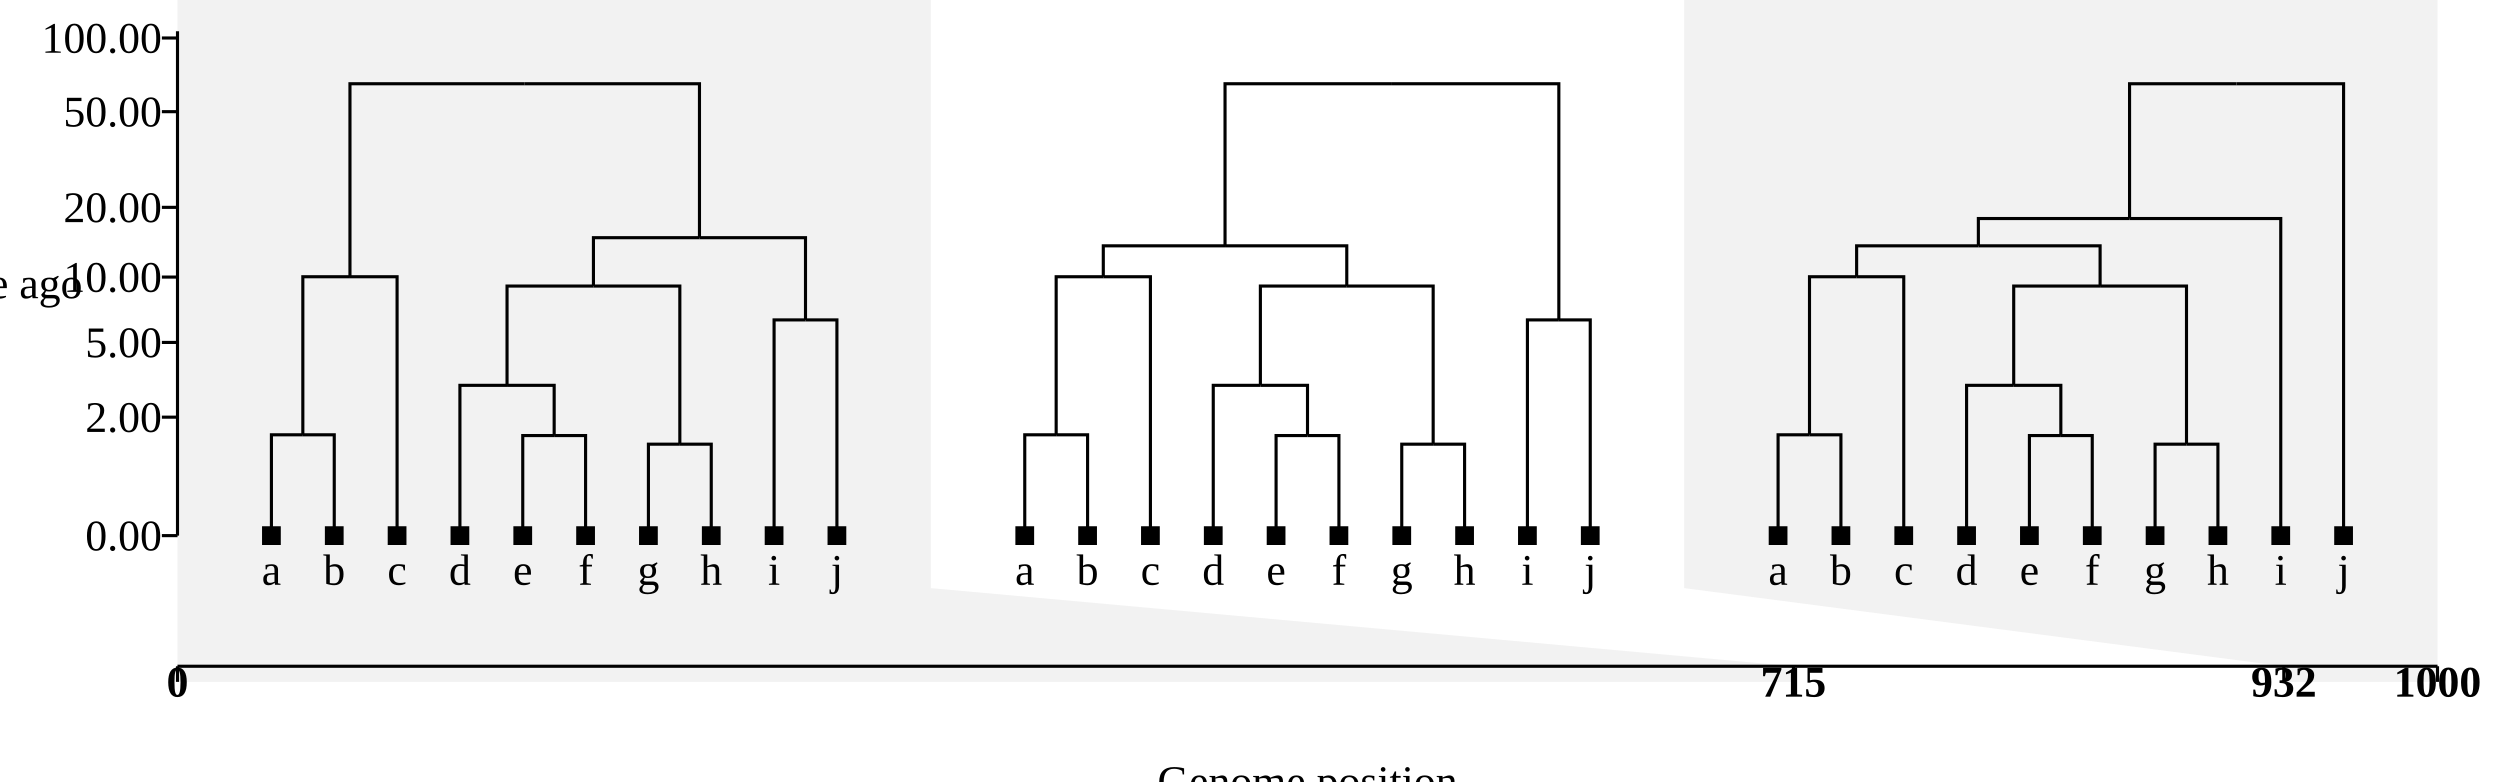
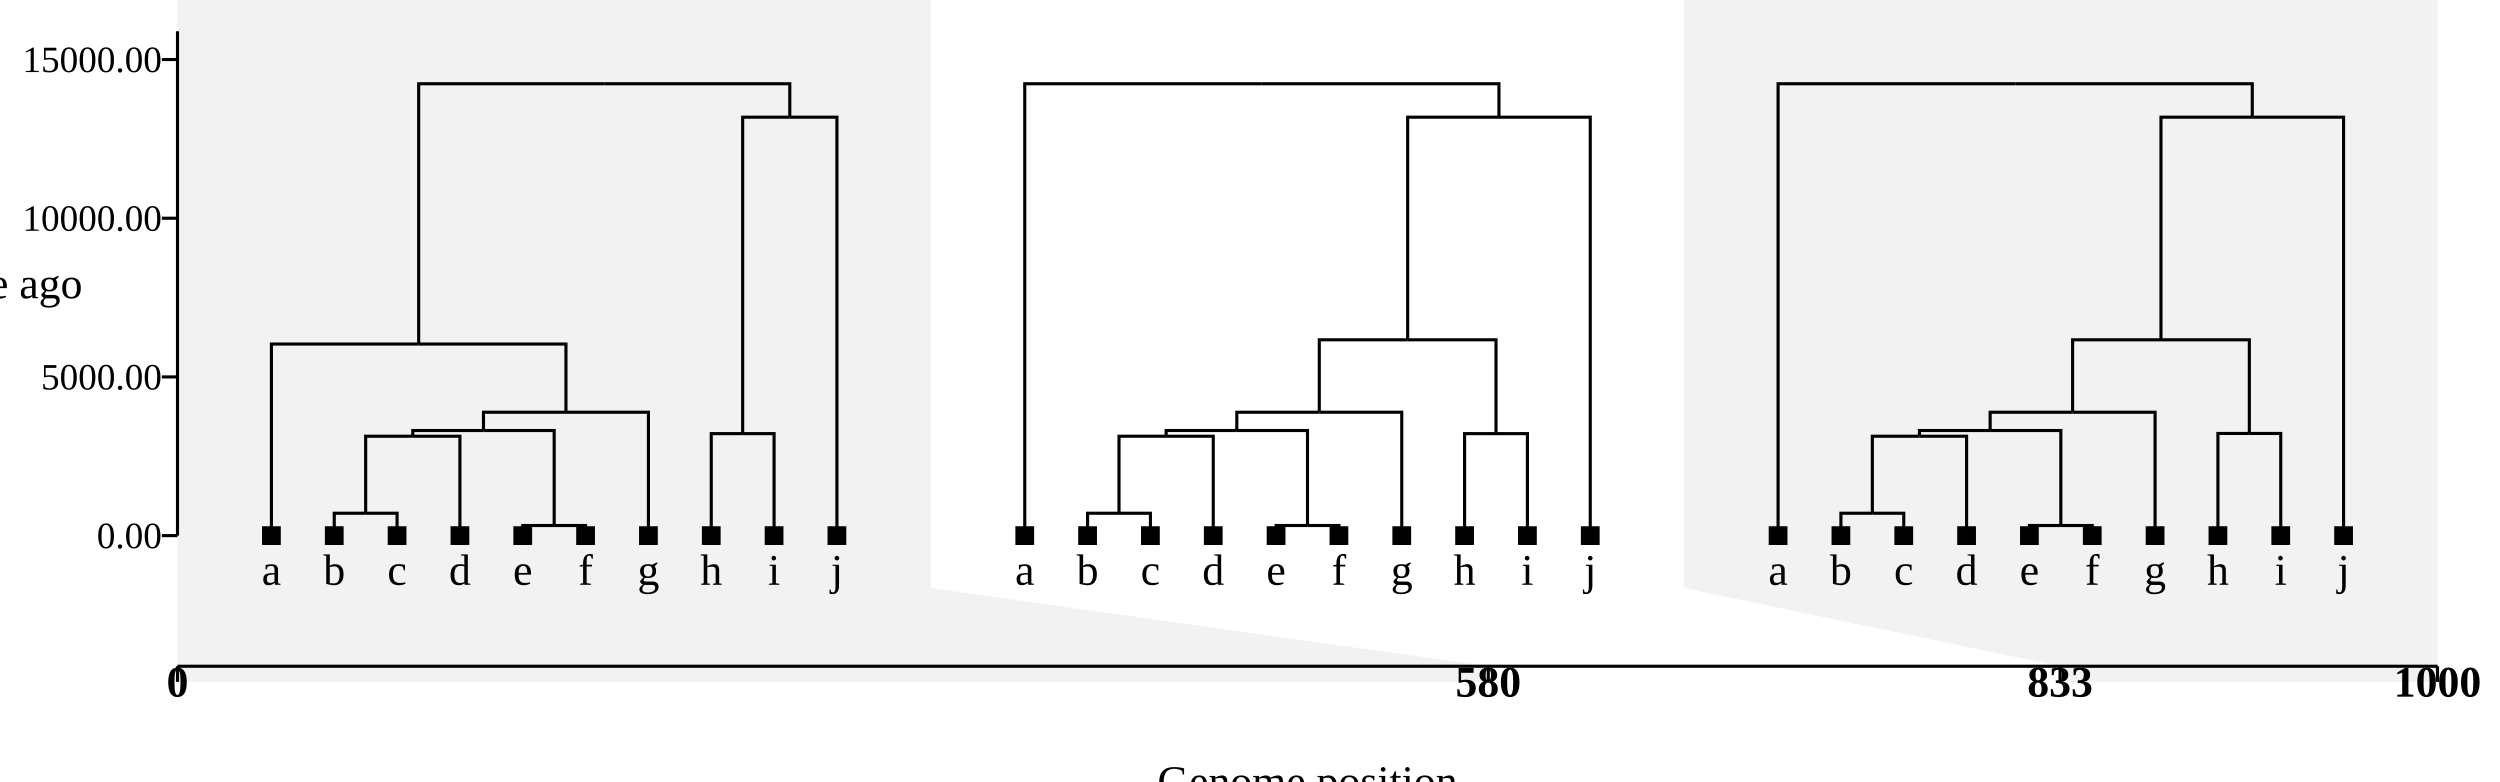
<svg xmlns="http://www.w3.org/2000/svg" baseProfile="full" height="250" version="1.1" width="800">
  <defs>
-     <style type="text/css">.background path {fill: #808080; fill-opacity:0}.background path:nth-child(odd) {fill-opacity:.1}.axes {font-size: 14px}.x-axis .tick .lab {font-weight: bold}.axes, .tree {font-size: 14px; text-anchor:middle}.y-axis line.grid {stroke: #FAFAFA}.y-axis &gt; .lab text {transform: translateX(0.8em) rotate(-90deg)}.x-axis .tick g {transform: translateY(0.9em)}.x-axis &gt; .lab text {transform: translateY(-0.8em)}.axes line, .edge {stroke:black; fill:none}.node &gt; .sym {fill: black; stroke: none}.site &gt; .sym {stroke: black}.mut text {fill: red; font-style: italic}.mut.extra text {fill: hotpink}.mut line {fill: none; stroke: none}.mut .sym {fill: none; stroke: red}.mut.extra .sym {stroke: hotpink}.node .mut .sym {stroke-width: 1.5px}.tree text, .tree-sequence text {dominant-baseline: central}.plotbox .lab.lft {text-anchor: end}.plotbox .lab.rgt {text-anchor: start}.node:not(.sample) &gt; .sym, .node:not(.sample) &gt; .lab {visibility: hidden;}.mut {font-size: 12px}</style>
+     <style type="text/css">.background path {fill: #808080; fill-opacity:0}.background path:nth-child(odd) {fill-opacity:.1}.axes {font-size: 14px}.x-axis .tick .lab {font-weight: bold}.axes, .tree {font-size: 14px; text-anchor:middle}.y-axis line.grid {stroke: #FAFAFA}.y-axis &gt; .lab text {transform: translateX(0.8em) rotate(-90deg)}.x-axis .tick g {transform: translateY(0.9em)}.x-axis &gt; .lab text {transform: translateY(-0.8em)}.axes line, .edge {stroke:black; fill:none}.node &gt; .sym {fill: black; stroke: none}.site &gt; .sym {stroke: black}.mut text {fill: red; font-style: italic}.mut.extra text {fill: hotpink}.mut line {fill: none; stroke: none}.mut .sym {fill: none; stroke: red}.mut.extra .sym {stroke: hotpink}.node .mut .sym {stroke-width: 1.5px}.tree text, .tree-sequence text {dominant-baseline: central}.plotbox .lab.lft {text-anchor: end}.plotbox .lab.rgt {text-anchor: start}.node:not(.sample) &gt; .sym, .node:not(.sample) &gt; .lab {visibility: hidden;}.mut {font-size: 12px} .y-axis .tick .lab {font-size: 85%}</style>
  </defs>
  <g class="tree-sequence">
    <g class="background">
-       <path d="M56.8,0 l241.067,0 l0,188.2 l276.021,25 l0,5 l-517.088,0 l0,-5 l0,-25 l0,-188.2z" />
-       <path d="M297.867,0 l241.067,0 l0,188.2 l191.889,25 l0,5 l-156.934,0 l0,-5 l-276.021,-25 l0,-188.2z" />
-       <path d="M538.933,0 l241.067,0 l0,188.2 l0,25 l0,5 l-49.178,0 l0,-5 l-191.889,-25 l0,-188.2z" />
+       <path d="M56.8,0 l241.067,0 l0,188.2 l178.389,25 l0,5 l-419.456,0 l0,-5 l0,-25 l0,-188.2z" />
+       <path d="M297.867,0 l241.067,0 l0,188.2 l120.292,25 l0,5 l-182.97,0 l0,-5 l-178.389,-25 l0,-188.2z" />
+       <path d="M538.933,0 l241.067,0 l0,188.2 l0,25 l0,5 l-120.774,0 l0,-5 l-120.292,-25 l0,-188.2z" />
    </g>
    <g class="axes">
      <g class="x-axis">
        <g class="lab" transform="translate(418.4,250)">
          <text text-anchor="middle">Genome position</text>
        </g>
        <line x1="56.8" x2="780" y1="213.2" y2="213.2" />
        <g class="tick" transform="translate(56.8 213.2)">
          <line x1="0" x2="0" y1="0" y2="5" />
          <g class="lab" transform="translate(0,5)">
            <text>0</text>
          </g>
        </g>
-         <g class="tick" transform="translate(573.888 213.2)">
+         <g class="tick" transform="translate(476.256 213.2)">
          <line x1="0" x2="0" y1="0" y2="5" />
          <g class="lab" transform="translate(0,5)">
-             <text>715</text>
-           </g>
-         </g>
-         <g class="tick" transform="translate(730.822 213.2)">
+             <text>580</text>
+           </g>
+         </g>
+         <g class="tick" transform="translate(659.226 213.2)">
          <line x1="0" x2="0" y1="0" y2="5" />
          <g class="lab" transform="translate(0,5)">
-             <text>932</text>
+             <text>833</text>
          </g>
        </g>
        <g class="tick" transform="translate(780 213.2)">
          <line x1="0" x2="0" y1="0" y2="5" />
          <g class="lab" transform="translate(0,5)">
            <text>1000</text>
          </g>
        </g>
      </g>
      <g class="y-axis">
        <g class="lab" transform="translate(0,90.7)">
          <text text-anchor="middle">Time ago</text>
        </g>
        <line x1="56.8" x2="56.8" y1="171.4" y2="10" />
        <g class="tick" transform="translate(56.8 171.4)">
          <line x1="0" x2="-5" y1="0" y2="0" />
          <g class="lab" transform="translate(-5,0)">
            <text text-anchor="end">0.00</text>
          </g>
        </g>
-         <g class="tick" transform="translate(56.8 133.493)">
-           <line x1="0" x2="-5" y1="0" y2="0" />
-           <g class="lab" transform="translate(-5,0)">
-             <text text-anchor="end">2.00</text>
-           </g>
-         </g>
-         <g class="tick" transform="translate(56.8 109.577)">
-           <line x1="0" x2="-5" y1="0" y2="0" />
-           <g class="lab" transform="translate(-5,0)">
-             <text text-anchor="end">5.00</text>
-           </g>
-         </g>
-         <g class="tick" transform="translate(56.8 88.6623)">
-           <line x1="0" x2="-5" y1="0" y2="0" />
-           <g class="lab" transform="translate(-5,0)">
-             <text text-anchor="end">10.00</text>
-           </g>
-         </g>
-         <g class="tick" transform="translate(56.8 66.3509)">
-           <line x1="0" x2="-5" y1="0" y2="0" />
-           <g class="lab" transform="translate(-5,0)">
-             <text text-anchor="end">20.00</text>
-           </g>
-         </g>
-         <g class="tick" transform="translate(56.8 35.7351)">
-           <line x1="0" x2="-5" y1="0" y2="0" />
-           <g class="lab" transform="translate(-5,0)">
-             <text text-anchor="end">50.00</text>
-           </g>
-         </g>
-         <g class="tick" transform="translate(56.8 12.1585)">
-           <line x1="0" x2="-5" y1="0" y2="0" />
-           <g class="lab" transform="translate(-5,0)">
-             <text text-anchor="end">100.00</text>
+         <g class="tick" transform="translate(56.8 120.617)">
+           <line x1="0" x2="-5" y1="0" y2="0" />
+           <g class="lab" transform="translate(-5,0)">
+             <text text-anchor="end">5000.00</text>
+           </g>
+         </g>
+         <g class="tick" transform="translate(56.8 69.8336)">
+           <line x1="0" x2="-5" y1="0" y2="0" />
+           <g class="lab" transform="translate(-5,0)">
+             <text text-anchor="end">10000.00</text>
+           </g>
+         </g>
+         <g class="tick" transform="translate(56.8 19.0505)">
+           <line x1="0" x2="-5" y1="0" y2="0" />
+           <g class="lab" transform="translate(-5,0)">
+             <text text-anchor="end">15000.00</text>
+           </g>
+         </g>
+         <g class="tick" transform="translate(56.8 -31.7327)">
+           <line x1="0" x2="-5" y1="0" y2="0" />
+           <g class="lab" transform="translate(-5,0)">
+             <text text-anchor="end">20000.00</text>
          </g>
        </g>
      </g>
    </g>
    <g class="plotbox trees">
      <g class="tree t0" transform="translate(56.8 0)">
        <g class="plotbox">
-           <g class="node n20 p0 root" transform="translate(111.108 26.8)">
-             <g class="a20 node n16 p0" transform="translate(-55.9217 61.7567)">
-               <g class="a16 i0 leaf node n1 p0 sample" transform="translate(15.08 82.8433)">
-                 <path class="edge" d="M 0 0 V -82.843 H -15.08" />
+           <g class="node n20 p0 root" transform="translate(136.556 26.8)">
+             <g class="a20 node n17 p0" transform="translate(-59.3775 83.2923)">
+               <g class="a17 i0 leaf node n0 p1 sample" transform="translate(-47.125 61.3077)">
+                 <path class="edge" d="M 0 0 V -61.308 H 47.125" />
                <rect class="sym" height="6" width="6" x="-3" y="-3" />
-                 <text class="lab" transform="translate(0 11)">c</text>
-               </g>
-               <g class="a16 node n12 p0" transform="translate(-15.08 50.5794)">
-                 <g class="a12 i0 leaf node n0 p0 sample" transform="translate(-10.0533 32.2639)">
-                   <path class="edge" d="M 0 0 V -32.264 H 10.053" />
+                 <text class="lab" transform="translate(0 11)">a</text>
+               </g>
+               <g class="a17 node n16 p0" transform="translate(47.125 21.8208)">
+                 <g class="a16 i4 leaf node n9 p2 sample" transform="translate(26.39 39.4868)">
+                   <path class="edge" d="M 0 0 V -39.487 H -26.39" />
                  <rect class="sym" height="6" width="6" x="-3" y="-3" />
-                   <text class="lab" transform="translate(0 11)">a</text>
-                 </g>
-                 <g class="a12 i4 leaf node n9 p0 sample" transform="translate(10.0533 32.2639)">
-                   <path class="edge" d="M 0 0 V -32.264 H -10.053" />
+                   <text class="lab" transform="translate(0 11)">g</text>
+                 </g>
+                 <g class="a16 node n15 p0" transform="translate(-26.39 5.85307)">
+                   <g class="a15 node n10 p2" transform="translate(22.62 30.3954)">
+                     <g class="a10 i3 leaf node n7 p2 sample" transform="translate(-10.0533 3.23842)">
+                       <path class="edge" d="M 0 0 V -3.238 H 10.053" />
+                       <rect class="sym" height="6" width="6" x="-3" y="-3" />
+                       <text class="lab" transform="translate(0 11)">e</text>
+                     </g>
+                     <g class="a10 i4 leaf node n8 p2 sample" transform="translate(10.0533 3.23842)">
+                       <path class="edge" d="M 0 0 V -3.238 H -10.053" />
+                       <rect class="sym" height="6" width="6" x="-3" y="-3" />
+                       <text class="lab" transform="translate(0 11)">f</text>
+                     </g>
+                     <path class="edge" d="M 0 0 V -30.395 H -22.62" />
+                     <circle class="sym" cx="0" cy="0" r="3" />
+                     <text class="lab rgt" transform="translate(3 -7.0)">k</text>
+                   </g>
+                   <g class="a15 node n12 p0" transform="translate(-22.62 1.82594)">
+                     <g class="a12 i2 leaf node n4 p2 sample" transform="translate(15.08 31.8078)">
+                       <path class="edge" d="M 0 0 V -31.808 H -15.08" />
+                       <rect class="sym" height="6" width="6" x="-3" y="-3" />
+                       <text class="lab" transform="translate(0 11)">d</text>
+                     </g>
+                     <g class="a12 node n11 p1" transform="translate(-15.08 24.6436)">
+                       <g class="a11 i0 leaf node n1 p1 sample" transform="translate(-10.0533 7.1642)">
+                         <path class="edge" d="M 0 0 V -7.164 H 10.053" />
+                         <rect class="sym" height="6" width="6" x="-3" y="-3" />
+                         <text class="lab" transform="translate(0 11)">b</text>
+                       </g>
+                       <g class="a11 i1 leaf node n3 p1 sample" transform="translate(10.0533 7.1642)">
+                         <path class="edge" d="M 0 0 V -7.164 H -10.053" />
+                         <rect class="sym" height="6" width="6" x="-3" y="-3" />
+                         <text class="lab" transform="translate(0 11)">c</text>
+                       </g>
+                       <path class="edge" d="M 0 0 V -24.644 H 15.08" />
+                       <circle class="sym" cx="0" cy="0" r="3" />
+                       <text class="lab lft" transform="translate(-3 -7.0)">l</text>
+                     </g>
+                     <path class="edge" d="M 0 0 V -1.826 H 22.62" />
+                     <circle class="sym" cx="0" cy="0" r="3" />
+                     <text class="lab lft" transform="translate(-3 -7.0)">m</text>
+                   </g>
+                   <path class="edge" d="M 0 0 V -5.853 H 26.39" />
+                   <circle class="sym" cx="0" cy="0" r="3" />
+                   <text class="lab lft" transform="translate(-3 -7.0)">p</text>
+                 </g>
+                 <path class="edge" d="M 0 0 V -21.821 H -47.125" />
+                 <circle class="sym" cx="0" cy="0" r="3" />
+                 <text class="lab rgt" transform="translate(3 -7.0)">q</text>
+               </g>
+               <path class="edge" d="M 0 0 V -83.292 H 59.377" />
+               <circle class="sym" cx="0" cy="0" r="3" />
+               <text class="lab lft" transform="translate(-3 -7.0)">r</text>
+             </g>
+             <g class="a20 node n19 p0" transform="translate(59.3775 10.6982)">
+               <g class="a19 i3 leaf node n6 p2 sample" transform="translate(15.08 133.902)">
+                 <path class="edge" d="M 0 0 V -133.902 H -15.08" />
+                 <rect class="sym" height="6" width="6" x="-3" y="-3" />
+                 <text class="lab" transform="translate(0 11)">j</text>
+               </g>
+               <g class="a19 node n13 p0" transform="translate(-15.08 101.263)">
+                 <g class="a13 i1 leaf node n2 p1 sample" transform="translate(-10.0533 32.6389)">
+                   <path class="edge" d="M 0 0 V -32.639 H 10.053" />
                  <rect class="sym" height="6" width="6" x="-3" y="-3" />
-                   <text class="lab" transform="translate(0 11)">b</text>
-                 </g>
-                 <path class="edge" d="M 0 0 V -50.579 H 15.08" />
-                 <circle class="sym" cx="0" cy="0" r="3" />
-                 <text class="lab lft" transform="translate(-3 -7.0)">m</text>
-               </g>
-               <path class="edge" d="M 0 0 V -61.757 H 55.922" />
-               <circle class="sym" cx="0" cy="0" r="3" />
-               <text class="lab lft" transform="translate(-3 -7.0)">q</text>
-             </g>
-             <g class="a20 node n18 p0" transform="translate(55.9217 49.2612)">
-               <g class="a18 node n14 p0" transform="translate(33.93 26.3083)">
-                 <g class="a14 i1 leaf node n3 p0 sample" transform="translate(-10.0533 69.0304)">
-                   <path class="edge" d="M 0 0 V -69.03 H 10.053" />
+                   <text class="lab" transform="translate(0 11)">h</text>
+                 </g>
+                 <g class="a13 i2 leaf node n5 p2 sample" transform="translate(10.0533 32.6389)">
+                   <path class="edge" d="M 0 0 V -32.639 H -10.053" />
                  <rect class="sym" height="6" width="6" x="-3" y="-3" />
                  <text class="lab" transform="translate(0 11)">i</text>
                </g>
-                 <g class="a14 i2 leaf node n5 p0 sample" transform="translate(10.0533 69.0304)">
-                   <path class="edge" d="M 0 0 V -69.03 H -10.053" />
-                   <rect class="sym" height="6" width="6" x="-3" y="-3" />
-                   <text class="lab" transform="translate(0 11)">j</text>
-                 </g>
-                 <path class="edge" d="M 0 0 V -26.308 H -33.93" />
+                 <path class="edge" d="M 0 0 V -101.263 H 15.08" />
                <circle class="sym" cx="0" cy="0" r="3" />
-                 <text class="lab rgt" transform="translate(3 -7.0)">o</text>
-               </g>
-               <g class="a18 node n15 p0" transform="translate(-33.93 15.4767)">
-                 <g class="a15 node n10 p0" transform="translate(27.6467 50.5987)">
-                   <g class="a10 i2 leaf node n4 p0 sample" transform="translate(-10.0533 29.2634)">
-                     <path class="edge" d="M 0 0 V -29.263 H 10.053" />
-                     <rect class="sym" height="6" width="6" x="-3" y="-3" />
-                     <text class="lab" transform="translate(0 11)">g</text>
-                   </g>
-                   <g class="a10 i4 leaf node n8 p0 sample" transform="translate(10.0533 29.2634)">
-                     <path class="edge" d="M 0 0 V -29.263 H -10.053" />
-                     <rect class="sym" height="6" width="6" x="-3" y="-3" />
-                     <text class="lab" transform="translate(0 11)">h</text>
-                   </g>
-                   <path class="edge" d="M 0 0 V -50.599 H -27.647" />
-                   <circle class="sym" cx="0" cy="0" r="3" />
-                   <text class="lab rgt" transform="translate(3 -7.0)">k</text>
-                 </g>
-                 <g class="a15 node n13 p0" transform="translate(-27.6467 31.7699)">
-                   <g class="a13 i1 leaf node n2 p0 sample" transform="translate(-15.08 48.0922)">
-                     <path class="edge" d="M 0 0 V -48.092 H 15.08" />
-                     <rect class="sym" height="6" width="6" x="-3" y="-3" />
-                     <text class="lab" transform="translate(0 11)">d</text>
-                   </g>
-                   <g class="a13 node n11 p0" transform="translate(15.08 16.0709)">
-                     <g class="a11 i3 leaf node n6 p0 sample" transform="translate(-10.0533 32.0213)">
-                       <path class="edge" d="M 0 0 V -32.021 H 10.053" />
-                       <rect class="sym" height="6" width="6" x="-3" y="-3" />
-                       <text class="lab" transform="translate(0 11)">e</text>
-                     </g>
-                     <g class="a11 i3 leaf node n7 p0 sample" transform="translate(10.0533 32.0213)">
-                       <path class="edge" d="M 0 0 V -32.021 H -10.053" />
-                       <rect class="sym" height="6" width="6" x="-3" y="-3" />
-                       <text class="lab" transform="translate(0 11)">f</text>
-                     </g>
-                     <path class="edge" d="M 0 0 V -16.071 H -15.08" />
-                     <circle class="sym" cx="0" cy="0" r="3" />
-                     <text class="lab rgt" transform="translate(3 -7.0)">l</text>
-                   </g>
-                   <path class="edge" d="M 0 0 V -31.77 H 27.647" />
-                   <circle class="sym" cx="0" cy="0" r="3" />
-                   <text class="lab lft" transform="translate(-3 -7.0)">n</text>
-                 </g>
-                 <path class="edge" d="M 0 0 V -15.477 H 33.93" />
-                 <circle class="sym" cx="0" cy="0" r="3" />
-                 <text class="lab lft" transform="translate(-3 -7.0)">p</text>
-               </g>
-               <path class="edge" d="M 0 0 V -49.261 H -55.922" />
+                 <text class="lab lft" transform="translate(-3 -7.0)">n</text>
+               </g>
+               <path class="edge" d="M 0 0 V -10.698 H -59.377" />
              <circle class="sym" cx="0" cy="0" r="3" />
-               <text class="lab rgt" transform="translate(3 -7.0)">s</text>
+               <text class="lab rgt" transform="translate(3 -7.0)">t</text>
            </g>
            <circle class="sym" cx="0" cy="0" r="3" />
            <text class="lab" transform="translate(0 -11)">u</text>
          </g>
        </g>
      </g>
      <g class="tree t1" transform="translate(297.867 0)">
        <g class="plotbox">
-           <g class="node n20 p0 root" transform="translate(147.552 26.8)">
-             <g class="a20 node n14 p0" transform="translate(53.4083 75.5696)">
-               <g class="a14 i1 leaf node n3 p0 sample" transform="translate(-10.0533 69.0304)">
-                 <path class="edge" d="M 0 0 V -69.03 H 10.053" />
-                 <rect class="sym" height="6" width="6" x="-3" y="-3" />
-                 <text class="lab" transform="translate(0 11)">i</text>
-               </g>
-               <g class="a14 i2 leaf node n5 p0 sample" transform="translate(10.0533 69.0304)">
-                 <path class="edge" d="M 0 0 V -69.03 H -10.053" />
+           <g class="node n20 p0 root" transform="translate(105.925 26.8)">
+             <g class="a20 node n19 p0" transform="translate(75.8713 10.6982)">
+               <g class="a19 i3 leaf node n6 p2 sample" transform="translate(29.2175 133.902)">
+                 <path class="edge" d="M 0 0 V -133.902 H -29.218" />
                <rect class="sym" height="6" width="6" x="-3" y="-3" />
                <text class="lab" transform="translate(0 11)">j</text>
              </g>
-               <path class="edge" d="M 0 0 V -75.57 H -53.408" />
+               <g class="a19 node n18 p0" transform="translate(-29.2175 71.2396)">
+                 <g class="a18 node n13 p0" transform="translate(28.275 30.0232)">
+                   <g class="a13 i1 leaf node n2 p1 sample" transform="translate(-10.0533 32.6389)">
+                     <path class="edge" d="M 0 0 V -32.639 H 10.053" />
+                     <rect class="sym" height="6" width="6" x="-3" y="-3" />
+                     <text class="lab" transform="translate(0 11)">h</text>
+                   </g>
+                   <g class="a13 i2 leaf node n5 p2 sample" transform="translate(10.0533 32.6389)">
+                     <path class="edge" d="M 0 0 V -32.639 H -10.053" />
+                     <rect class="sym" height="6" width="6" x="-3" y="-3" />
+                     <text class="lab" transform="translate(0 11)">i</text>
+                   </g>
+                   <path class="edge" d="M 0 0 V -30.023 H -28.275" />
+                   <circle class="sym" cx="0" cy="0" r="3" />
+                   <text class="lab rgt" transform="translate(3 -7.0)">n</text>
+                 </g>
+                 <g class="a18 node n16 p0" transform="translate(-28.275 23.1753)">
+                   <g class="a16 i4 leaf node n9 p2 sample" transform="translate(26.39 39.4868)">
+                     <path class="edge" d="M 0 0 V -39.487 H -26.39" />
+                     <rect class="sym" height="6" width="6" x="-3" y="-3" />
+                     <text class="lab" transform="translate(0 11)">g</text>
+                   </g>
+                   <g class="a16 node n15 p0" transform="translate(-26.39 5.85307)">
+                     <g class="a15 node n10 p2" transform="translate(22.62 30.3954)">
+                       <g class="a10 i3 leaf node n7 p2 sample" transform="translate(-10.0533 3.23842)">
+                         <path class="edge" d="M 0 0 V -3.238 H 10.053" />
+                         <rect class="sym" height="6" width="6" x="-3" y="-3" />
+                         <text class="lab" transform="translate(0 11)">e</text>
+                       </g>
+                       <g class="a10 i4 leaf node n8 p2 sample" transform="translate(10.0533 3.23842)">
+                         <path class="edge" d="M 0 0 V -3.238 H -10.053" />
+                         <rect class="sym" height="6" width="6" x="-3" y="-3" />
+                         <text class="lab" transform="translate(0 11)">f</text>
+                       </g>
+                       <path class="edge" d="M 0 0 V -30.395 H -22.62" />
+                       <circle class="sym" cx="0" cy="0" r="3" />
+                       <text class="lab rgt" transform="translate(3 -7.0)">k</text>
+                     </g>
+                     <g class="a15 node n12 p0" transform="translate(-22.62 1.82594)">
+                       <g class="a12 i2 leaf node n4 p2 sample" transform="translate(15.08 31.8078)">
+                         <path class="edge" d="M 0 0 V -31.808 H -15.08" />
+                         <rect class="sym" height="6" width="6" x="-3" y="-3" />
+                         <text class="lab" transform="translate(0 11)">d</text>
+                       </g>
+                       <g class="a12 node n11 p1" transform="translate(-15.08 24.6436)">
+                         <g class="a11 i0 leaf node n1 p1 sample" transform="translate(-10.0533 7.1642)">
+                           <path class="edge" d="M 0 0 V -7.164 H 10.053" />
+                           <rect class="sym" height="6" width="6" x="-3" y="-3" />
+                           <text class="lab" transform="translate(0 11)">b</text>
+                         </g>
+                         <g class="a11 i1 leaf node n3 p1 sample" transform="translate(10.0533 7.1642)">
+                           <path class="edge" d="M 0 0 V -7.164 H -10.053" />
+                           <rect class="sym" height="6" width="6" x="-3" y="-3" />
+                           <text class="lab" transform="translate(0 11)">c</text>
+                         </g>
+                         <path class="edge" d="M 0 0 V -24.644 H 15.08" />
+                         <circle class="sym" cx="0" cy="0" r="3" />
+                         <text class="lab lft" transform="translate(-3 -7.0)">l</text>
+                       </g>
+                       <path class="edge" d="M 0 0 V -1.826 H 22.62" />
+                       <circle class="sym" cx="0" cy="0" r="3" />
+                       <text class="lab lft" transform="translate(-3 -7.0)">m</text>
+                     </g>
+                     <path class="edge" d="M 0 0 V -5.853 H 26.39" />
+                     <circle class="sym" cx="0" cy="0" r="3" />
+                     <text class="lab lft" transform="translate(-3 -7.0)">p</text>
+                   </g>
+                   <path class="edge" d="M 0 0 V -23.175 H 28.275" />
+                   <circle class="sym" cx="0" cy="0" r="3" />
+                   <text class="lab lft" transform="translate(-3 -7.0)">q</text>
+                 </g>
+                 <path class="edge" d="M 0 0 V -71.24 H 29.218" />
+                 <circle class="sym" cx="0" cy="0" r="3" />
+                 <text class="lab lft" transform="translate(-3 -7.0)">s</text>
+               </g>
+               <path class="edge" d="M 0 0 V -10.698 H -75.871" />
              <circle class="sym" cx="0" cy="0" r="3" />
-               <text class="lab rgt" transform="translate(3 -7.0)">o</text>
-             </g>
-             <g class="a20 node n17 p0" transform="translate(-53.4083 51.8643)">
-               <g class="a17 node n15 p0" transform="translate(38.9567 12.8736)">
-                 <g class="a15 node n10 p0" transform="translate(27.6467 50.5987)">
-                   <g class="a10 i2 leaf node n4 p0 sample" transform="translate(-10.0533 29.2634)">
-                     <path class="edge" d="M 0 0 V -29.263 H 10.053" />
-                     <rect class="sym" height="6" width="6" x="-3" y="-3" />
-                     <text class="lab" transform="translate(0 11)">g</text>
-                   </g>
-                   <g class="a10 i4 leaf node n8 p0 sample" transform="translate(10.0533 29.2634)">
-                     <path class="edge" d="M 0 0 V -29.263 H -10.053" />
-                     <rect class="sym" height="6" width="6" x="-3" y="-3" />
-                     <text class="lab" transform="translate(0 11)">h</text>
-                   </g>
-                   <path class="edge" d="M 0 0 V -50.599 H -27.647" />
-                   <circle class="sym" cx="0" cy="0" r="3" />
-                   <text class="lab rgt" transform="translate(3 -7.0)">k</text>
-                 </g>
-                 <g class="a15 node n13 p0" transform="translate(-27.6467 31.7699)">
-                   <g class="a13 i1 leaf node n2 p0 sample" transform="translate(-15.08 48.0922)">
-                     <path class="edge" d="M 0 0 V -48.092 H 15.08" />
-                     <rect class="sym" height="6" width="6" x="-3" y="-3" />
-                     <text class="lab" transform="translate(0 11)">d</text>
-                   </g>
-                   <g class="a13 node n11 p0" transform="translate(15.08 16.0709)">
-                     <g class="a11 i3 leaf node n6 p0 sample" transform="translate(-10.0533 32.0213)">
-                       <path class="edge" d="M 0 0 V -32.021 H 10.053" />
-                       <rect class="sym" height="6" width="6" x="-3" y="-3" />
-                       <text class="lab" transform="translate(0 11)">e</text>
-                     </g>
-                     <g class="a11 i3 leaf node n7 p0 sample" transform="translate(10.0533 32.0213)">
-                       <path class="edge" d="M 0 0 V -32.021 H -10.053" />
-                       <rect class="sym" height="6" width="6" x="-3" y="-3" />
-                       <text class="lab" transform="translate(0 11)">f</text>
-                     </g>
-                     <path class="edge" d="M 0 0 V -16.071 H -15.08" />
-                     <circle class="sym" cx="0" cy="0" r="3" />
-                     <text class="lab rgt" transform="translate(3 -7.0)">l</text>
-                   </g>
-                   <path class="edge" d="M 0 0 V -31.77 H 27.647" />
-                   <circle class="sym" cx="0" cy="0" r="3" />
-                   <text class="lab lft" transform="translate(-3 -7.0)">n</text>
-                 </g>
-                 <path class="edge" d="M 0 0 V -12.874 H -38.957" />
-                 <circle class="sym" cx="0" cy="0" r="3" />
-                 <text class="lab rgt" transform="translate(3 -7.0)">p</text>
-               </g>
-               <g class="a17 node n16 p0" transform="translate(-38.9567 9.89234)">
-                 <g class="a16 i0 leaf node n1 p0 sample" transform="translate(15.08 82.8433)">
-                   <path class="edge" d="M 0 0 V -82.843 H -15.08" />
-                   <rect class="sym" height="6" width="6" x="-3" y="-3" />
-                   <text class="lab" transform="translate(0 11)">c</text>
-                 </g>
-                 <g class="a16 node n12 p0" transform="translate(-15.08 50.5794)">
-                   <g class="a12 i0 leaf node n0 p0 sample" transform="translate(-10.0533 32.2639)">
-                     <path class="edge" d="M 0 0 V -32.264 H 10.053" />
-                     <rect class="sym" height="6" width="6" x="-3" y="-3" />
-                     <text class="lab" transform="translate(0 11)">a</text>
-                   </g>
-                   <g class="a12 i4 leaf node n9 p0 sample" transform="translate(10.0533 32.2639)">
-                     <path class="edge" d="M 0 0 V -32.264 H -10.053" />
-                     <rect class="sym" height="6" width="6" x="-3" y="-3" />
-                     <text class="lab" transform="translate(0 11)">b</text>
-                   </g>
-                   <path class="edge" d="M 0 0 V -50.579 H 15.08" />
-                   <circle class="sym" cx="0" cy="0" r="3" />
-                   <text class="lab lft" transform="translate(-3 -7.0)">m</text>
-                 </g>
-                 <path class="edge" d="M 0 0 V -9.892 H 38.957" />
-                 <circle class="sym" cx="0" cy="0" r="3" />
-                 <text class="lab lft" transform="translate(-3 -7.0)">q</text>
-               </g>
-               <path class="edge" d="M 0 0 V -51.864 H 53.408" />
-               <circle class="sym" cx="0" cy="0" r="3" />
-               <text class="lab lft" transform="translate(-3 -7.0)">r</text>
+               <text class="lab rgt" transform="translate(3 -7.0)">t</text>
+             </g>
+             <g class="a20 i0 leaf node n0 p1 sample" transform="translate(-75.8713 144.6)">
+               <path class="edge" d="M 0 0 V -144.6 H 75.871" />
+               <rect class="sym" height="6" width="6" x="-3" y="-3" />
+               <text class="lab" transform="translate(0 11)">a</text>
            </g>
            <circle class="sym" cx="0" cy="0" r="3" />
            <text class="lab" transform="translate(0 -11)">u</text>
          </g>
        </g>
      </g>
      <g class="tree t2" transform="translate(538.933 0)">
        <g class="plotbox">
-           <g class="node n20 p0 root" transform="translate(176.769 26.8)">
-             <g class="a20 i2 leaf node n5 p0 sample" transform="translate(34.2442 144.6)">
-               <path class="edge" d="M 0 0 V -144.6 H -34.244" />
+           <g class="node n20 p0 root" transform="translate(105.925 26.8)">
+             <g class="a20 node n19 p0" transform="translate(75.8713 10.6982)">
+               <g class="a19 i3 leaf node n6 p2 sample" transform="translate(29.2175 133.902)">
+                 <path class="edge" d="M 0 0 V -133.902 H -29.218" />
+                 <rect class="sym" height="6" width="6" x="-3" y="-3" />
+                 <text class="lab" transform="translate(0 11)">j</text>
+               </g>
+               <g class="a19 node n18 p0" transform="translate(-29.2175 71.2396)">
+                 <g class="a18 node n16 p0" transform="translate(-28.275 23.1753)">
+                   <g class="a16 i4 leaf node n9 p2 sample" transform="translate(26.39 39.4868)">
+                     <path class="edge" d="M 0 0 V -39.487 H -26.39" />
+                     <rect class="sym" height="6" width="6" x="-3" y="-3" />
+                     <text class="lab" transform="translate(0 11)">g</text>
+                   </g>
+                   <g class="a16 node n15 p0" transform="translate(-26.39 5.85307)">
+                     <g class="a15 node n10 p2" transform="translate(22.62 30.3954)">
+                       <g class="a10 i3 leaf node n7 p2 sample" transform="translate(-10.0533 3.23842)">
+                         <path class="edge" d="M 0 0 V -3.238 H 10.053" />
+                         <rect class="sym" height="6" width="6" x="-3" y="-3" />
+                         <text class="lab" transform="translate(0 11)">e</text>
+                       </g>
+                       <g class="a10 i4 leaf node n8 p2 sample" transform="translate(10.0533 3.23842)">
+                         <path class="edge" d="M 0 0 V -3.238 H -10.053" />
+                         <rect class="sym" height="6" width="6" x="-3" y="-3" />
+                         <text class="lab" transform="translate(0 11)">f</text>
+                       </g>
+                       <path class="edge" d="M 0 0 V -30.395 H -22.62" />
+                       <circle class="sym" cx="0" cy="0" r="3" />
+                       <text class="lab rgt" transform="translate(3 -7.0)">k</text>
+                     </g>
+                     <g class="a15 node n12 p0" transform="translate(-22.62 1.82594)">
+                       <g class="a12 i2 leaf node n4 p2 sample" transform="translate(15.08 31.8078)">
+                         <path class="edge" d="M 0 0 V -31.808 H -15.08" />
+                         <rect class="sym" height="6" width="6" x="-3" y="-3" />
+                         <text class="lab" transform="translate(0 11)">d</text>
+                       </g>
+                       <g class="a12 node n11 p1" transform="translate(-15.08 24.6436)">
+                         <g class="a11 i0 leaf node n1 p1 sample" transform="translate(-10.0533 7.1642)">
+                           <path class="edge" d="M 0 0 V -7.164 H 10.053" />
+                           <rect class="sym" height="6" width="6" x="-3" y="-3" />
+                           <text class="lab" transform="translate(0 11)">b</text>
+                         </g>
+                         <g class="a11 i1 leaf node n3 p1 sample" transform="translate(10.0533 7.1642)">
+                           <path class="edge" d="M 0 0 V -7.164 H -10.053" />
+                           <rect class="sym" height="6" width="6" x="-3" y="-3" />
+                           <text class="lab" transform="translate(0 11)">c</text>
+                         </g>
+                         <path class="edge" d="M 0 0 V -24.644 H 15.08" />
+                         <circle class="sym" cx="0" cy="0" r="3" />
+                         <text class="lab lft" transform="translate(-3 -7.0)">l</text>
+                       </g>
+                       <path class="edge" d="M 0 0 V -1.826 H 22.62" />
+                       <circle class="sym" cx="0" cy="0" r="3" />
+                       <text class="lab lft" transform="translate(-3 -7.0)">m</text>
+                     </g>
+                     <path class="edge" d="M 0 0 V -5.853 H 26.39" />
+                     <circle class="sym" cx="0" cy="0" r="3" />
+                     <text class="lab lft" transform="translate(-3 -7.0)">p</text>
+                   </g>
+                   <path class="edge" d="M 0 0 V -23.175 H 28.275" />
+                   <circle class="sym" cx="0" cy="0" r="3" />
+                   <text class="lab lft" transform="translate(-3 -7.0)">q</text>
+                 </g>
+                 <g class="a18 node n14 p0" transform="translate(28.275 29.9698)">
+                   <g class="a14 i1 leaf node n2 p1 sample" transform="translate(-10.0533 32.6924)">
+                     <path class="edge" d="M 0 0 V -32.692 H 10.053" />
+                     <rect class="sym" height="6" width="6" x="-3" y="-3" />
+                     <text class="lab" transform="translate(0 11)">h</text>
+                   </g>
+                   <g class="a14 i2 leaf node n5 p2 sample" transform="translate(10.0533 32.6924)">
+                     <path class="edge" d="M 0 0 V -32.692 H -10.053" />
+                     <rect class="sym" height="6" width="6" x="-3" y="-3" />
+                     <text class="lab" transform="translate(0 11)">i</text>
+                   </g>
+                   <path class="edge" d="M 0 0 V -29.97 H -28.275" />
+                   <circle class="sym" cx="0" cy="0" r="3" />
+                   <text class="lab rgt" transform="translate(3 -7.0)">o</text>
+                 </g>
+                 <path class="edge" d="M 0 0 V -71.24 H 29.218" />
+                 <circle class="sym" cx="0" cy="0" r="3" />
+                 <text class="lab lft" transform="translate(-3 -7.0)">s</text>
+               </g>
+               <path class="edge" d="M 0 0 V -10.698 H -75.871" />
+               <circle class="sym" cx="0" cy="0" r="3" />
+               <text class="lab rgt" transform="translate(3 -7.0)">t</text>
+             </g>
+             <g class="a20 i0 leaf node n0 p1 sample" transform="translate(-75.8713 144.6)">
+               <path class="edge" d="M 0 0 V -144.6 H 75.871" />
              <rect class="sym" height="6" width="6" x="-3" y="-3" />
-               <text class="lab" transform="translate(0 11)">j</text>
-             </g>
-             <g class="a20 node n19 p0" transform="translate(-34.2442 43.13)">
-               <g class="a19 i1 leaf node n3 p0 sample" transform="translate(48.3817 101.47)">
-                 <path class="edge" d="M 0 0 V -101.47 H -48.382" />
-                 <rect class="sym" height="6" width="6" x="-3" y="-3" />
-                 <text class="lab" transform="translate(0 11)">i</text>
-               </g>
-               <g class="a19 node n17 p0" transform="translate(-48.3817 8.73437)">
-                 <g class="a17 node n15 p0" transform="translate(38.9567 12.8736)">
-                   <g class="a15 node n10 p0" transform="translate(27.6467 50.5987)">
-                     <g class="a10 i2 leaf node n4 p0 sample" transform="translate(-10.0533 29.2634)">
-                       <path class="edge" d="M 0 0 V -29.263 H 10.053" />
-                       <rect class="sym" height="6" width="6" x="-3" y="-3" />
-                       <text class="lab" transform="translate(0 11)">g</text>
-                     </g>
-                     <g class="a10 i4 leaf node n8 p0 sample" transform="translate(10.0533 29.2634)">
-                       <path class="edge" d="M 0 0 V -29.263 H -10.053" />
-                       <rect class="sym" height="6" width="6" x="-3" y="-3" />
-                       <text class="lab" transform="translate(0 11)">h</text>
-                     </g>
-                     <path class="edge" d="M 0 0 V -50.599 H -27.647" />
-                     <circle class="sym" cx="0" cy="0" r="3" />
-                     <text class="lab rgt" transform="translate(3 -7.0)">k</text>
-                   </g>
-                   <g class="a15 node n13 p0" transform="translate(-27.6467 31.7699)">
-                     <g class="a13 i1 leaf node n2 p0 sample" transform="translate(-15.08 48.0922)">
-                       <path class="edge" d="M 0 0 V -48.092 H 15.08" />
-                       <rect class="sym" height="6" width="6" x="-3" y="-3" />
-                       <text class="lab" transform="translate(0 11)">d</text>
-                     </g>
-                     <g class="a13 node n11 p0" transform="translate(15.08 16.0709)">
-                       <g class="a11 i3 leaf node n6 p0 sample" transform="translate(-10.0533 32.0213)">
-                         <path class="edge" d="M 0 0 V -32.021 H 10.053" />
-                         <rect class="sym" height="6" width="6" x="-3" y="-3" />
-                         <text class="lab" transform="translate(0 11)">e</text>
-                       </g>
-                       <g class="a11 i3 leaf node n7 p0 sample" transform="translate(10.0533 32.0213)">
-                         <path class="edge" d="M 0 0 V -32.021 H -10.053" />
-                         <rect class="sym" height="6" width="6" x="-3" y="-3" />
-                         <text class="lab" transform="translate(0 11)">f</text>
-                       </g>
-                       <path class="edge" d="M 0 0 V -16.071 H -15.08" />
-                       <circle class="sym" cx="0" cy="0" r="3" />
-                       <text class="lab rgt" transform="translate(3 -7.0)">l</text>
-                     </g>
-                     <path class="edge" d="M 0 0 V -31.77 H 27.647" />
-                     <circle class="sym" cx="0" cy="0" r="3" />
-                     <text class="lab lft" transform="translate(-3 -7.0)">n</text>
-                   </g>
-                   <path class="edge" d="M 0 0 V -12.874 H -38.957" />
-                   <circle class="sym" cx="0" cy="0" r="3" />
-                   <text class="lab rgt" transform="translate(3 -7.0)">p</text>
-                 </g>
-                 <g class="a17 node n16 p0" transform="translate(-38.9567 9.89234)">
-                   <g class="a16 i0 leaf node n1 p0 sample" transform="translate(15.08 82.8433)">
-                     <path class="edge" d="M 0 0 V -82.843 H -15.08" />
-                     <rect class="sym" height="6" width="6" x="-3" y="-3" />
-                     <text class="lab" transform="translate(0 11)">c</text>
-                   </g>
-                   <g class="a16 node n12 p0" transform="translate(-15.08 50.5794)">
-                     <g class="a12 i0 leaf node n0 p0 sample" transform="translate(-10.0533 32.2639)">
-                       <path class="edge" d="M 0 0 V -32.264 H 10.053" />
-                       <rect class="sym" height="6" width="6" x="-3" y="-3" />
-                       <text class="lab" transform="translate(0 11)">a</text>
-                     </g>
-                     <g class="a12 i4 leaf node n9 p0 sample" transform="translate(10.0533 32.2639)">
-                       <path class="edge" d="M 0 0 V -32.264 H -10.053" />
-                       <rect class="sym" height="6" width="6" x="-3" y="-3" />
-                       <text class="lab" transform="translate(0 11)">b</text>
-                     </g>
-                     <path class="edge" d="M 0 0 V -50.579 H 15.08" />
-                     <circle class="sym" cx="0" cy="0" r="3" />
-                     <text class="lab lft" transform="translate(-3 -7.0)">m</text>
-                   </g>
-                   <path class="edge" d="M 0 0 V -9.892 H 38.957" />
-                   <circle class="sym" cx="0" cy="0" r="3" />
-                   <text class="lab lft" transform="translate(-3 -7.0)">q</text>
-                 </g>
-                 <path class="edge" d="M 0 0 V -8.734 H 48.382" />
-                 <circle class="sym" cx="0" cy="0" r="3" />
-                 <text class="lab lft" transform="translate(-3 -7.0)">r</text>
-               </g>
-               <path class="edge" d="M 0 0 V -43.13 H 34.244" />
-               <circle class="sym" cx="0" cy="0" r="3" />
-               <text class="lab lft" transform="translate(-3 -7.0)">t</text>
+               <text class="lab" transform="translate(0 11)">a</text>
            </g>
            <circle class="sym" cx="0" cy="0" r="3" />
            <text class="lab" transform="translate(0 -11)">u</text>
          </g>
        </g>
      </g>
    </g>
  </g>
</svg>
